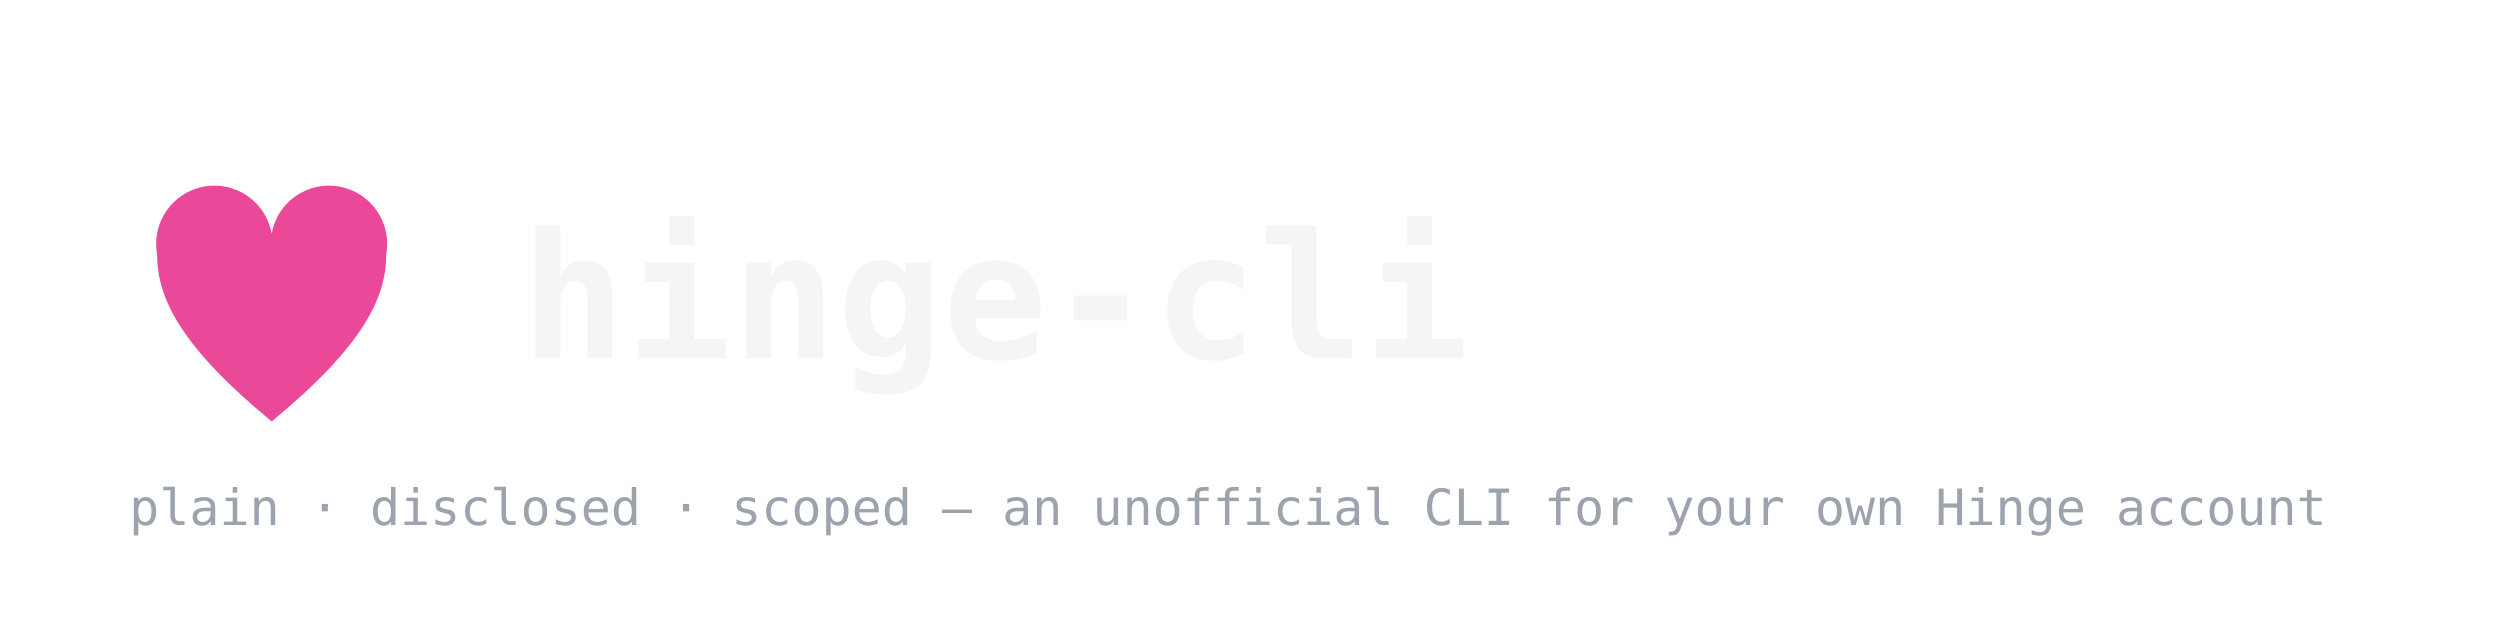
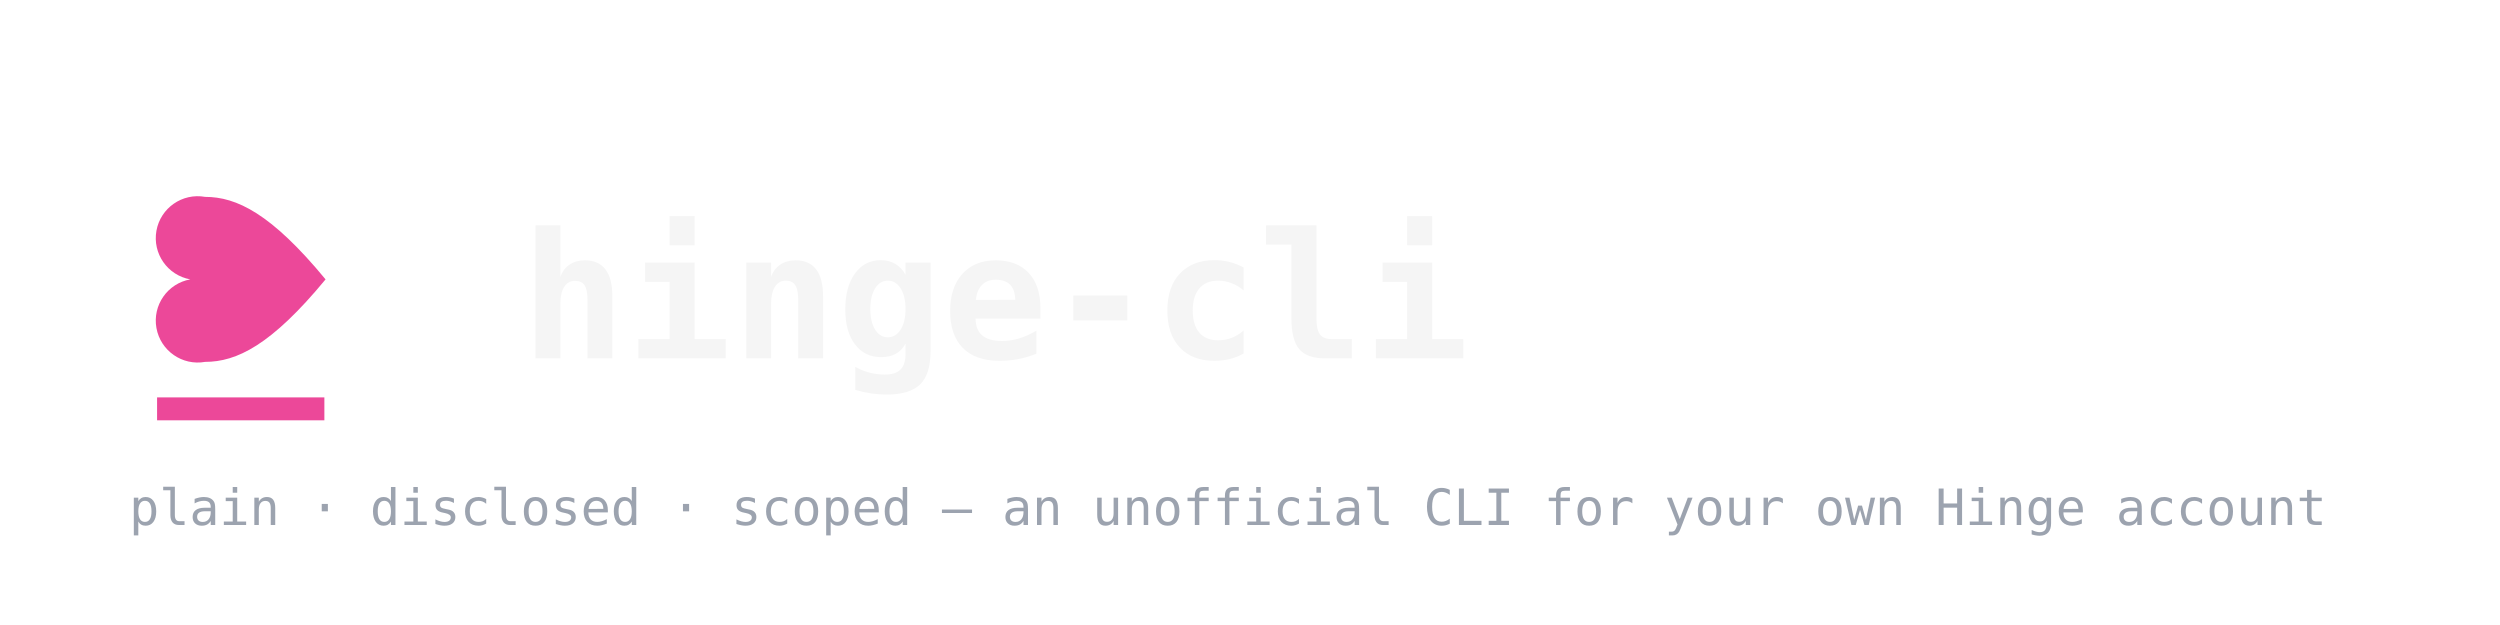
<svg xmlns="http://www.w3.org/2000/svg" viewBox="0 0 1200 300" role="img" aria-label="hinge-cli">
  <g transform="translate(60,78) scale(0.55)">
-     <path d="M128 226 C48 160 28 118 28 80 A50 50 0 0 1 128 62 A50 50 0 0 1 228 80 C228 118 208 160 128 226 Z" fill="#ec4899" />
+     <g transform="translate(116 102) scale(0.72) rotate(-90) translate(-128 -144)">
+       <path d="M128 226 C48 160 28 118 28 80 A50 50 0 0 1 128 62 A50 50 0 0 1 228 80 C228 118 208 160 128 226 Z" fill="#ec4899" />
+     </g>
+     <rect x="28" y="205" width="146" height="20" fill="#ec4899" />
  </g>
  <text x="250" y="172" font-family="ui-monospace, SFMono-Regular, Menlo, Consolas, monospace" font-size="84" font-weight="700" fill="#f5f5f5">hinge-cli</text>
  <text x="62" y="252" font-family="ui-monospace, SFMono-Regular, Menlo, Consolas, monospace" font-size="24" fill="#9ca3af">plain · disclosed · scoped — an unofficial CLI for your own Hinge account</text>
</svg>
